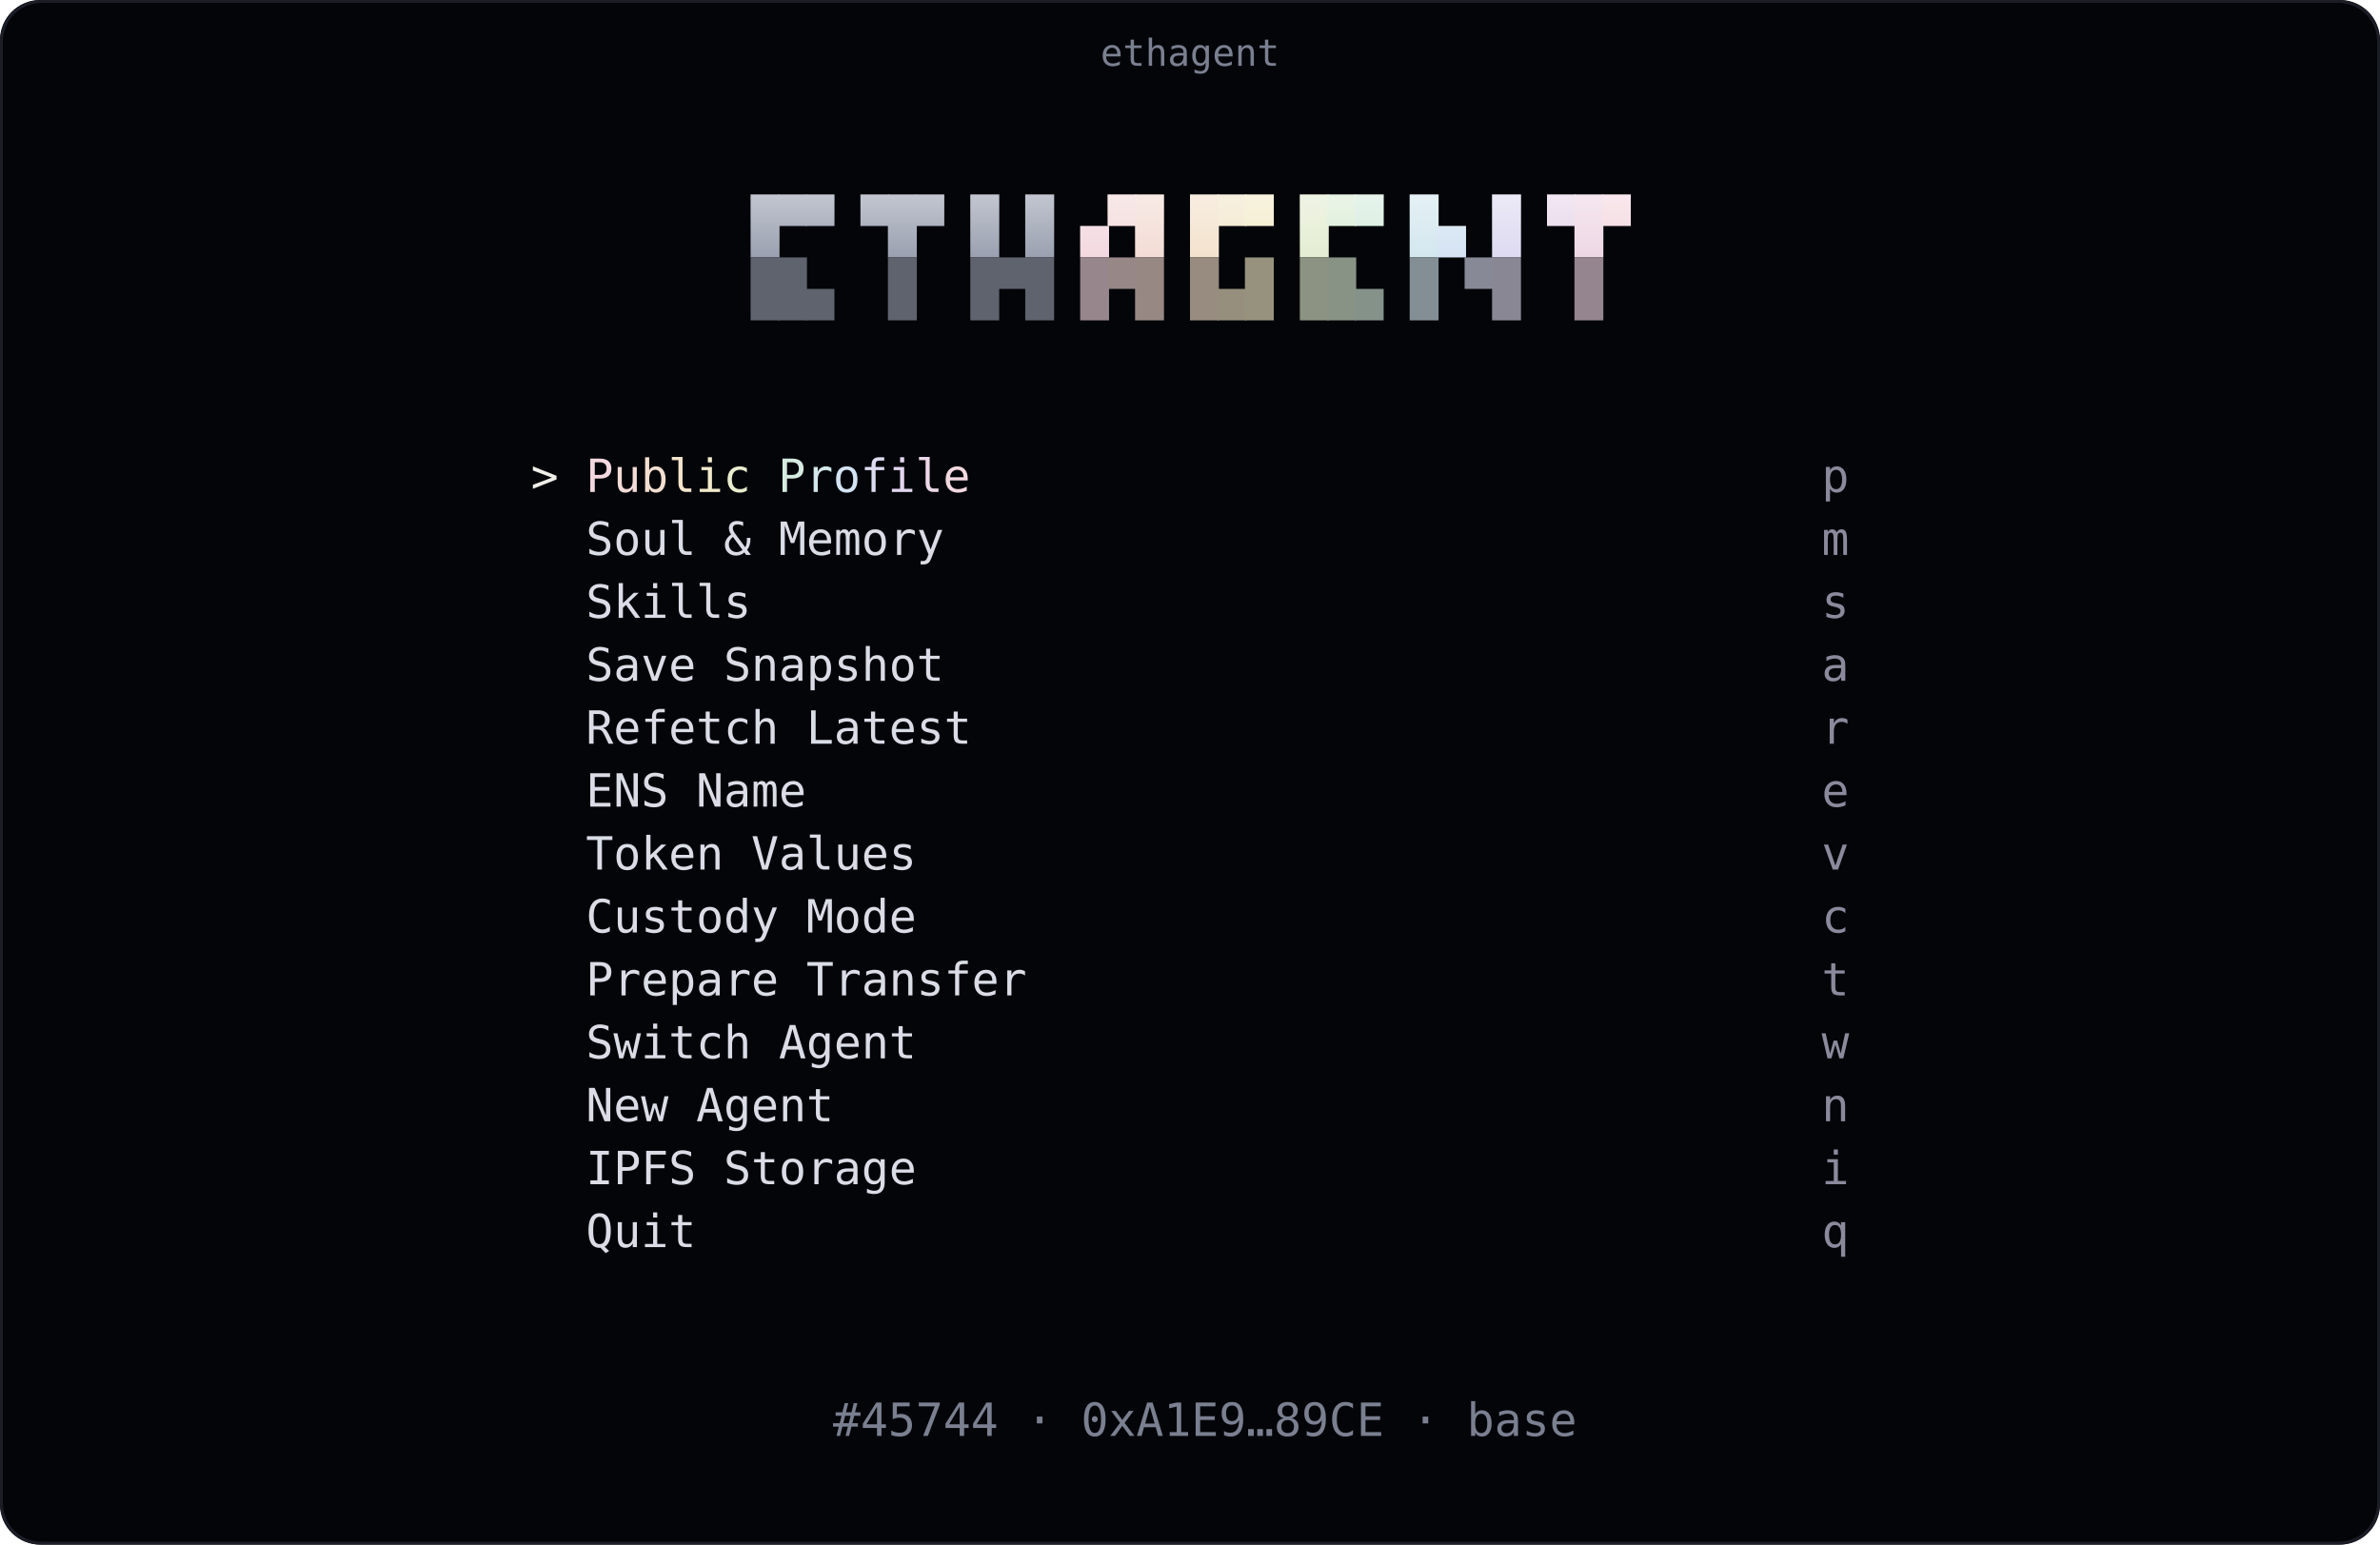
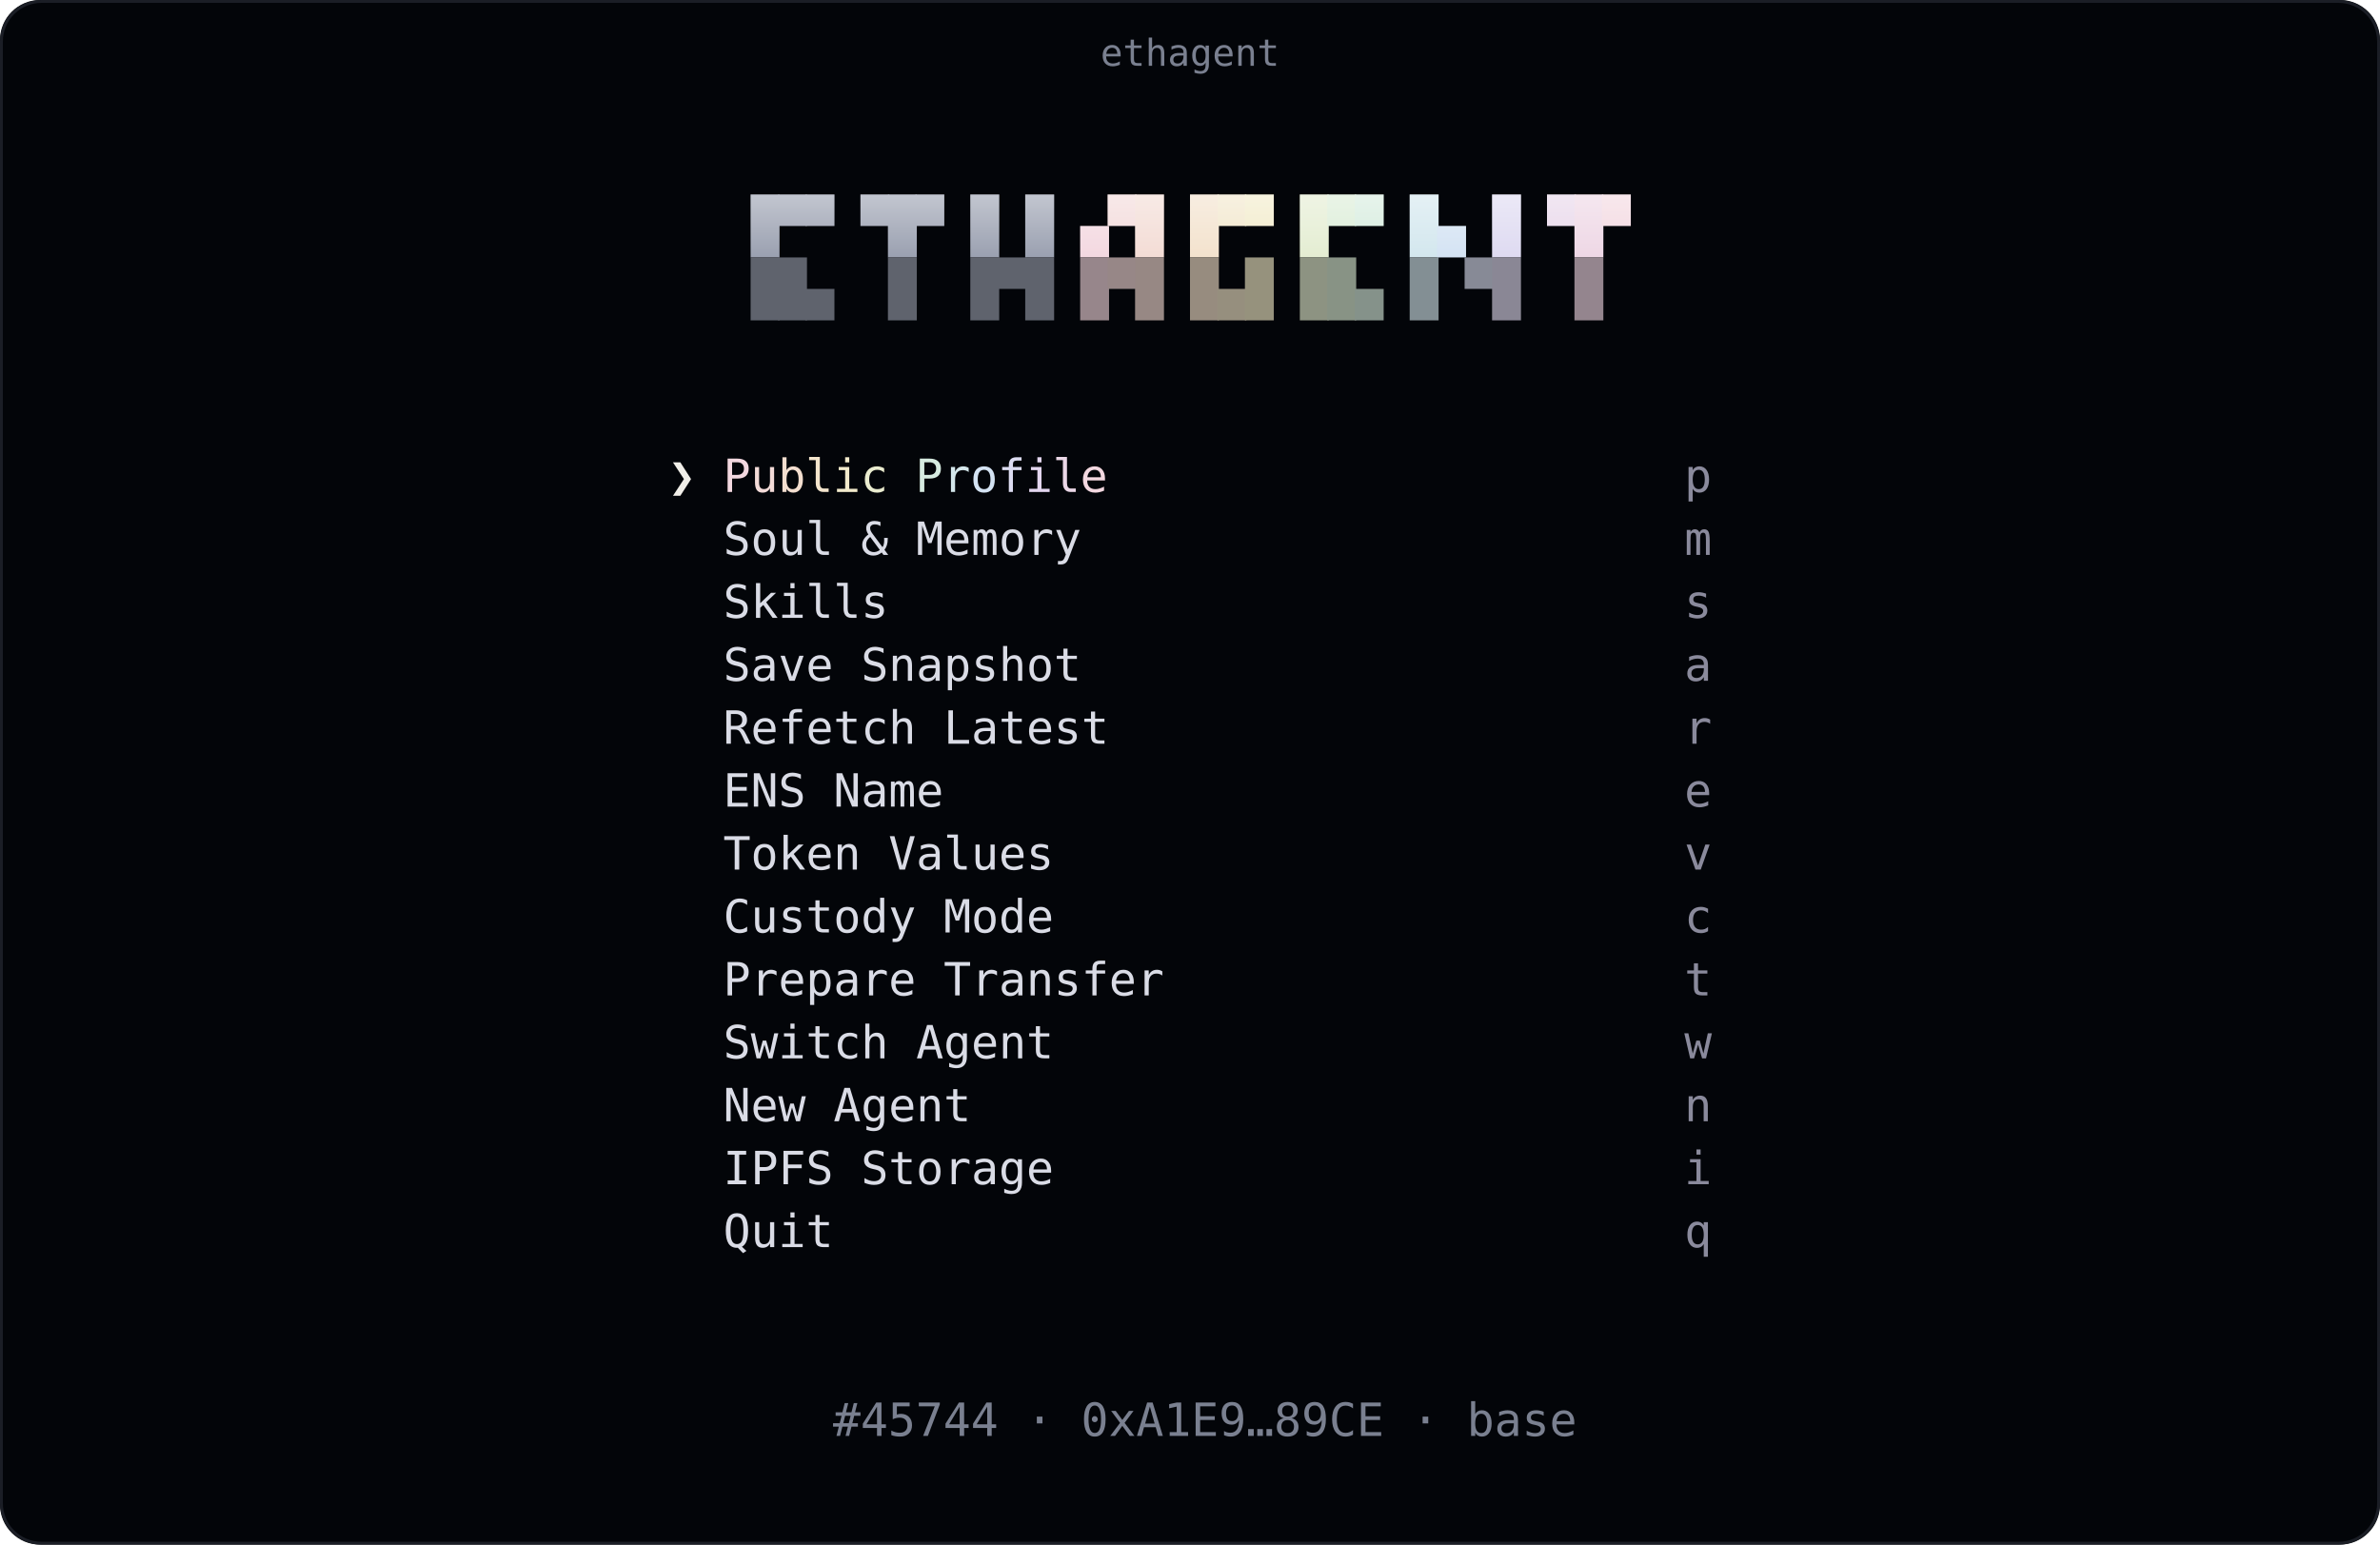
<svg xmlns="http://www.w3.org/2000/svg" width="832" height="540" viewBox="0 0 832 540" style="max-width: 832px; width: 100%; height: auto;" role="img">
  <rect width="100%" height="100%" rx="14" fill="#030509" />
  <rect x="0.5" y="0.5" width="831" height="539" rx="14" fill="none" stroke="#1b1e26" stroke-width="1" />
  <text x="416" y="23" text-anchor="middle" font-family="ui-monospace, &quot;Cascadia Mono&quot;, &quot;SF Mono&quot;, Menlo, Consolas, &quot;DejaVu Sans Mono&quot;, monospace" font-size="13" fill="#7a8090">ethagent</text>
  <g font-family="ui-monospace, &quot;Cascadia Mono&quot;, &quot;SF Mono&quot;, Menlo, Consolas, &quot;DejaVu Sans Mono&quot;, monospace" font-size="16" fill="#dadce6">
    <rect x="262.4" y="68" width="10.1" height="22" fill="#9aa0b0" />
    <rect x="272" y="68" width="10.1" height="11" fill="#9aa0b0" />
    <rect x="281.6" y="68" width="10.1" height="11" fill="#9aa0b0" />
    <rect x="300.8" y="68" width="10.1" height="11" fill="#9aa0b0" />
    <rect x="310.4" y="68" width="10.1" height="22" fill="#9aa0b0" />
    <rect x="320" y="68" width="10.1" height="11" fill="#9aa0b0" />
    <rect x="339.2" y="68" width="10.1" height="22" fill="#9aa0b0" />
    <rect x="358.4" y="68" width="10.1" height="22" fill="#9aa0b0" />
    <rect x="377.6" y="79" width="10.1" height="11" fill="#f3d8e0" />
    <rect x="387.2" y="68" width="10.1" height="11" fill="#f3dada" />
    <rect x="396.8" y="68" width="10.1" height="22" fill="#f3dcd5" />
    <rect x="416" y="68" width="10.1" height="22" fill="#f3e2cd" />
    <rect x="425.6" y="68" width="10.1" height="11" fill="#f2e7cc" />
    <rect x="435.2" y="68" width="10.1" height="11" fill="#f2ebca" />
    <rect x="454.4" y="68" width="10.1" height="22" fill="#e4edd2" />
    <rect x="464" y="68" width="10.1" height="11" fill="#dbedd7" />
    <rect x="473.6" y="68" width="10.1" height="11" fill="#d6ecde" />
    <rect x="492.8" y="68" width="10.1" height="22" fill="#d3e7ee" />
    <rect x="502.4" y="79" width="10.1" height="11" fill="#d4e3f3" />
    <rect x="521.6" y="68" width="10.1" height="22" fill="#dedaf1" />
    <rect x="540.8" y="68" width="10.1" height="11" fill="#e8d7ea" />
    <rect x="550.4" y="68" width="10.1" height="22" fill="#eed7e5" />
    <rect x="560" y="68" width="10.1" height="11" fill="#f3d8e0" />
    <rect x="262.4" y="90" width="10.1" height="22" fill="#5f636d" />
    <rect x="272" y="90" width="10.1" height="22" fill="#5f636d" />
    <rect x="281.6" y="101" width="10.1" height="11" fill="#5f636d" />
    <rect x="310.4" y="90" width="10.1" height="22" fill="#5f636d" />
    <rect x="339.2" y="90" width="10.1" height="22" fill="#5f636d" />
    <rect x="348.8" y="90" width="10.1" height="11" fill="#5f636d" />
    <rect x="358.4" y="90" width="10.1" height="22" fill="#5f636d" />
    <rect x="377.6" y="90" width="10.1" height="22" fill="#97868b" />
    <rect x="387.2" y="90" width="10.1" height="11" fill="#978787" />
    <rect x="396.8" y="90" width="10.1" height="22" fill="#978884" />
    <rect x="416" y="90" width="10.1" height="22" fill="#978c7f" />
    <rect x="425.6" y="101" width="10.1" height="11" fill="#968f7e" />
    <rect x="435.2" y="90" width="10.1" height="22" fill="#96927d" />
    <rect x="454.4" y="90" width="10.1" height="22" fill="#8d9382" />
    <rect x="464" y="90" width="10.1" height="22" fill="#889385" />
    <rect x="473.6" y="101" width="10.1" height="11" fill="#85928a" />
    <rect x="492.8" y="90" width="10.1" height="22" fill="#838f94" />
    <rect x="512" y="90" width="10.1" height="11" fill="#878a96" />
    <rect x="521.6" y="90" width="10.1" height="22" fill="#8a8795" />
    <rect x="550.4" y="90" width="10.1" height="22" fill="#94858e" />
-     <text x="185.6" y="172" textLength="9.6" lengthAdjust="spacingAndGlyphs" xml:space="preserve" fill="#f0eee8">&gt;</text>
-     <text x="204.8" y="172" textLength="9.6" lengthAdjust="spacingAndGlyphs" xml:space="preserve" fill="#f3d8e0">P</text>
-     <text x="214.4" y="172" textLength="9.6" lengthAdjust="spacingAndGlyphs" xml:space="preserve" fill="#f3dbd8">u</text>
-     <text x="224" y="172" textLength="9.6" lengthAdjust="spacingAndGlyphs" xml:space="preserve" fill="#f3decf">b</text>
-     <text x="233.6" y="172" textLength="9.6" lengthAdjust="spacingAndGlyphs" xml:space="preserve" fill="#f3e4cc">l</text>
-     <text x="243.2" y="172" textLength="9.6" lengthAdjust="spacingAndGlyphs" xml:space="preserve" fill="#f2eacb">i</text>
-     <text x="252.8" y="172" textLength="9.6" lengthAdjust="spacingAndGlyphs" xml:space="preserve" fill="#eaeccf">c</text>
-     <text x="272" y="172" textLength="9.6" lengthAdjust="spacingAndGlyphs" xml:space="preserve" fill="#d6ebe0">P</text>
-     <text x="281.6" y="172" textLength="9.6" lengthAdjust="spacingAndGlyphs" xml:space="preserve" fill="#d4e7eb">r</text>
-     <text x="291.2" y="172" textLength="9.6" lengthAdjust="spacingAndGlyphs" xml:space="preserve" fill="#d4e3f3">o</text>
-     <text x="300.8" y="172" textLength="9.6" lengthAdjust="spacingAndGlyphs" xml:space="preserve" fill="#dcdcf1">f</text>
-     <text x="310.4" y="172" textLength="9.6" lengthAdjust="spacingAndGlyphs" xml:space="preserve" fill="#e3d6ef">i</text>
-     <text x="320" y="172" textLength="9.6" lengthAdjust="spacingAndGlyphs" xml:space="preserve" fill="#ebd7e7">l</text>
-     <text x="329.6" y="172" textLength="9.6" lengthAdjust="spacingAndGlyphs" xml:space="preserve" fill="#f3d8e0">e</text>
-     <text x="636.8" y="172" textLength="9.6" lengthAdjust="spacingAndGlyphs" xml:space="preserve" fill="#8a8a9c">p</text>
-     <text x="204.8" y="194" textLength="124.8" lengthAdjust="spacingAndGlyphs" xml:space="preserve">Soul &amp; Memory</text>
-     <text x="636.8" y="194" textLength="9.6" lengthAdjust="spacingAndGlyphs" xml:space="preserve" fill="#8a8a9c">m</text>
-     <text x="204.8" y="216" textLength="57.6" lengthAdjust="spacingAndGlyphs" xml:space="preserve">Skills</text>
-     <text x="636.8" y="216" textLength="9.6" lengthAdjust="spacingAndGlyphs" xml:space="preserve" fill="#8a8a9c">s</text>
-     <text x="204.8" y="238" textLength="124.8" lengthAdjust="spacingAndGlyphs" xml:space="preserve">Save Snapshot</text>
-     <text x="636.8" y="238" textLength="9.6" lengthAdjust="spacingAndGlyphs" xml:space="preserve" fill="#8a8a9c">a</text>
-     <text x="204.8" y="260" textLength="134.4" lengthAdjust="spacingAndGlyphs" xml:space="preserve">Refetch Latest</text>
-     <text x="636.8" y="260" textLength="9.6" lengthAdjust="spacingAndGlyphs" xml:space="preserve" fill="#8a8a9c">r</text>
-     <text x="204.8" y="282" textLength="76.8" lengthAdjust="spacingAndGlyphs" xml:space="preserve">ENS Name</text>
-     <text x="636.8" y="282" textLength="9.6" lengthAdjust="spacingAndGlyphs" xml:space="preserve" fill="#8a8a9c">e</text>
-     <text x="204.8" y="304" textLength="115.2" lengthAdjust="spacingAndGlyphs" xml:space="preserve">Token Values</text>
-     <text x="636.8" y="304" textLength="9.6" lengthAdjust="spacingAndGlyphs" xml:space="preserve" fill="#8a8a9c">v</text>
-     <text x="204.8" y="326" textLength="115.2" lengthAdjust="spacingAndGlyphs" xml:space="preserve">Custody Mode</text>
-     <text x="636.8" y="326" textLength="9.6" lengthAdjust="spacingAndGlyphs" xml:space="preserve" fill="#8a8a9c">c</text>
-     <text x="204.8" y="348" textLength="153.6" lengthAdjust="spacingAndGlyphs" xml:space="preserve">Prepare Transfer</text>
-     <text x="636.8" y="348" textLength="9.6" lengthAdjust="spacingAndGlyphs" xml:space="preserve" fill="#8a8a9c">t</text>
-     <text x="204.8" y="370" textLength="115.2" lengthAdjust="spacingAndGlyphs" xml:space="preserve">Switch Agent</text>
-     <text x="636.8" y="370" textLength="9.6" lengthAdjust="spacingAndGlyphs" xml:space="preserve" fill="#8a8a9c">w</text>
-     <text x="204.8" y="392" textLength="86.4" lengthAdjust="spacingAndGlyphs" xml:space="preserve">New Agent</text>
-     <text x="636.8" y="392" textLength="9.6" lengthAdjust="spacingAndGlyphs" xml:space="preserve" fill="#8a8a9c">n</text>
-     <text x="204.8" y="414" textLength="115.2" lengthAdjust="spacingAndGlyphs" xml:space="preserve">IPFS Storage</text>
-     <text x="636.8" y="414" textLength="9.6" lengthAdjust="spacingAndGlyphs" xml:space="preserve" fill="#8a8a9c">i</text>
-     <text x="204.8" y="436" textLength="38.4" lengthAdjust="spacingAndGlyphs" xml:space="preserve">Quit</text>
-     <text x="636.8" y="436" textLength="9.6" lengthAdjust="spacingAndGlyphs" xml:space="preserve" fill="#8a8a9c">q</text>
+     <text x="233.6" y="172" textLength="9.6" lengthAdjust="spacingAndGlyphs" xml:space="preserve" fill="#f0eee8">❯</text>
+     <text x="252.8" y="172" textLength="9.6" lengthAdjust="spacingAndGlyphs" xml:space="preserve" fill="#f3d8e0">P</text>
+     <text x="262.4" y="172" textLength="9.6" lengthAdjust="spacingAndGlyphs" xml:space="preserve" fill="#f3dbd8">u</text>
+     <text x="272" y="172" textLength="9.6" lengthAdjust="spacingAndGlyphs" xml:space="preserve" fill="#f3decf">b</text>
+     <text x="281.6" y="172" textLength="9.6" lengthAdjust="spacingAndGlyphs" xml:space="preserve" fill="#f3e4cc">l</text>
+     <text x="291.2" y="172" textLength="9.6" lengthAdjust="spacingAndGlyphs" xml:space="preserve" fill="#f2eacb">i</text>
+     <text x="300.8" y="172" textLength="9.6" lengthAdjust="spacingAndGlyphs" xml:space="preserve" fill="#eaeccf">c</text>
+     <text x="320" y="172" textLength="9.6" lengthAdjust="spacingAndGlyphs" xml:space="preserve" fill="#d6ebe0">P</text>
+     <text x="329.6" y="172" textLength="9.6" lengthAdjust="spacingAndGlyphs" xml:space="preserve" fill="#d4e7eb">r</text>
+     <text x="339.2" y="172" textLength="9.6" lengthAdjust="spacingAndGlyphs" xml:space="preserve" fill="#d4e3f3">o</text>
+     <text x="348.8" y="172" textLength="9.6" lengthAdjust="spacingAndGlyphs" xml:space="preserve" fill="#dcdcf1">f</text>
+     <text x="358.4" y="172" textLength="9.6" lengthAdjust="spacingAndGlyphs" xml:space="preserve" fill="#e3d6ef">i</text>
+     <text x="368" y="172" textLength="9.6" lengthAdjust="spacingAndGlyphs" xml:space="preserve" fill="#ebd7e7">l</text>
+     <text x="377.6" y="172" textLength="9.6" lengthAdjust="spacingAndGlyphs" xml:space="preserve" fill="#f3d8e0">e</text>
+     <text x="588.8" y="172" textLength="9.6" lengthAdjust="spacingAndGlyphs" xml:space="preserve" fill="#8a8a9c">p</text>
+     <text x="252.8" y="194" textLength="124.8" lengthAdjust="spacingAndGlyphs" xml:space="preserve">Soul &amp; Memory</text>
+     <text x="588.8" y="194" textLength="9.6" lengthAdjust="spacingAndGlyphs" xml:space="preserve" fill="#8a8a9c">m</text>
+     <text x="252.8" y="216" textLength="57.6" lengthAdjust="spacingAndGlyphs" xml:space="preserve">Skills</text>
+     <text x="588.8" y="216" textLength="9.6" lengthAdjust="spacingAndGlyphs" xml:space="preserve" fill="#8a8a9c">s</text>
+     <text x="252.8" y="238" textLength="124.8" lengthAdjust="spacingAndGlyphs" xml:space="preserve">Save Snapshot</text>
+     <text x="588.8" y="238" textLength="9.6" lengthAdjust="spacingAndGlyphs" xml:space="preserve" fill="#8a8a9c">a</text>
+     <text x="252.8" y="260" textLength="134.4" lengthAdjust="spacingAndGlyphs" xml:space="preserve">Refetch Latest</text>
+     <text x="588.8" y="260" textLength="9.6" lengthAdjust="spacingAndGlyphs" xml:space="preserve" fill="#8a8a9c">r</text>
+     <text x="252.8" y="282" textLength="76.8" lengthAdjust="spacingAndGlyphs" xml:space="preserve">ENS Name</text>
+     <text x="588.8" y="282" textLength="9.6" lengthAdjust="spacingAndGlyphs" xml:space="preserve" fill="#8a8a9c">e</text>
+     <text x="252.8" y="304" textLength="115.2" lengthAdjust="spacingAndGlyphs" xml:space="preserve">Token Values</text>
+     <text x="588.8" y="304" textLength="9.6" lengthAdjust="spacingAndGlyphs" xml:space="preserve" fill="#8a8a9c">v</text>
+     <text x="252.8" y="326" textLength="115.2" lengthAdjust="spacingAndGlyphs" xml:space="preserve">Custody Mode</text>
+     <text x="588.8" y="326" textLength="9.6" lengthAdjust="spacingAndGlyphs" xml:space="preserve" fill="#8a8a9c">c</text>
+     <text x="252.8" y="348" textLength="153.6" lengthAdjust="spacingAndGlyphs" xml:space="preserve">Prepare Transfer</text>
+     <text x="588.8" y="348" textLength="9.6" lengthAdjust="spacingAndGlyphs" xml:space="preserve" fill="#8a8a9c">t</text>
+     <text x="252.8" y="370" textLength="115.2" lengthAdjust="spacingAndGlyphs" xml:space="preserve">Switch Agent</text>
+     <text x="588.8" y="370" textLength="9.6" lengthAdjust="spacingAndGlyphs" xml:space="preserve" fill="#8a8a9c">w</text>
+     <text x="252.8" y="392" textLength="86.4" lengthAdjust="spacingAndGlyphs" xml:space="preserve">New Agent</text>
+     <text x="588.8" y="392" textLength="9.6" lengthAdjust="spacingAndGlyphs" xml:space="preserve" fill="#8a8a9c">n</text>
+     <text x="252.8" y="414" textLength="115.2" lengthAdjust="spacingAndGlyphs" xml:space="preserve">IPFS Storage</text>
+     <text x="588.8" y="414" textLength="9.6" lengthAdjust="spacingAndGlyphs" xml:space="preserve" fill="#8a8a9c">i</text>
+     <text x="252.8" y="436" textLength="38.4" lengthAdjust="spacingAndGlyphs" xml:space="preserve">Quit</text>
+     <text x="588.8" y="436" textLength="9.6" lengthAdjust="spacingAndGlyphs" xml:space="preserve" fill="#8a8a9c">q</text>
    <text x="291.2" y="502" textLength="259.2" lengthAdjust="spacingAndGlyphs" xml:space="preserve" fill="#7a8090">#45744 · 0xA1E9…89CE · base</text>
  </g>
  <defs>
    <linearGradient id="wmShine" gradientUnits="userSpaceOnUse" x1="0" y1="68" x2="0" y2="112">
      <stop offset="0" stop-color="#ffffff" stop-opacity="0.4" />
      <stop offset="0.5" stop-color="#ffffff" stop-opacity="0" />
    </linearGradient>
    <clipPath id="wmShineClip">
      <rect x="262.4" y="68" width="10.1" height="22" />
      <rect x="272" y="68" width="10.1" height="11" />
      <rect x="281.6" y="68" width="10.1" height="11" />
      <rect x="300.8" y="68" width="10.1" height="11" />
      <rect x="310.4" y="68" width="10.1" height="22" />
      <rect x="320" y="68" width="10.1" height="11" />
      <rect x="339.2" y="68" width="10.1" height="22" />
      <rect x="358.4" y="68" width="10.1" height="22" />
      <rect x="377.6" y="79" width="10.1" height="11" />
      <rect x="387.2" y="68" width="10.1" height="11" />
      <rect x="396.8" y="68" width="10.1" height="22" />
      <rect x="416" y="68" width="10.1" height="22" />
      <rect x="425.6" y="68" width="10.1" height="11" />
      <rect x="435.2" y="68" width="10.1" height="11" />
      <rect x="454.4" y="68" width="10.1" height="22" />
      <rect x="464" y="68" width="10.1" height="11" />
      <rect x="473.6" y="68" width="10.1" height="11" />
      <rect x="492.8" y="68" width="10.1" height="22" />
      <rect x="502.4" y="79" width="10.1" height="11" />
      <rect x="521.6" y="68" width="10.1" height="22" />
      <rect x="540.8" y="68" width="10.1" height="11" />
      <rect x="550.4" y="68" width="10.1" height="22" />
      <rect x="560" y="68" width="10.1" height="11" />
      <rect x="262.4" y="90" width="10.1" height="22" />
      <rect x="272" y="90" width="10.1" height="22" />
      <rect x="281.6" y="101" width="10.1" height="11" />
      <rect x="310.4" y="90" width="10.1" height="22" />
      <rect x="339.2" y="90" width="10.1" height="22" />
      <rect x="348.8" y="90" width="10.1" height="11" />
      <rect x="358.4" y="90" width="10.1" height="22" />
      <rect x="377.6" y="90" width="10.1" height="22" />
      <rect x="387.2" y="90" width="10.1" height="11" />
      <rect x="396.8" y="90" width="10.1" height="22" />
      <rect x="416" y="90" width="10.1" height="22" />
      <rect x="425.6" y="101" width="10.1" height="11" />
      <rect x="435.2" y="90" width="10.1" height="22" />
      <rect x="454.4" y="90" width="10.1" height="22" />
      <rect x="464" y="90" width="10.1" height="22" />
      <rect x="473.6" y="101" width="10.1" height="11" />
      <rect x="492.8" y="90" width="10.1" height="22" />
      <rect x="512" y="90" width="10.1" height="11" />
      <rect x="521.6" y="90" width="10.1" height="22" />
      <rect x="550.4" y="90" width="10.1" height="22" />
    </clipPath>
  </defs>
  <rect x="262.4" y="68" width="307.7" height="44" fill="url(#wmShine)" clip-path="url(#wmShineClip)" />
</svg>
